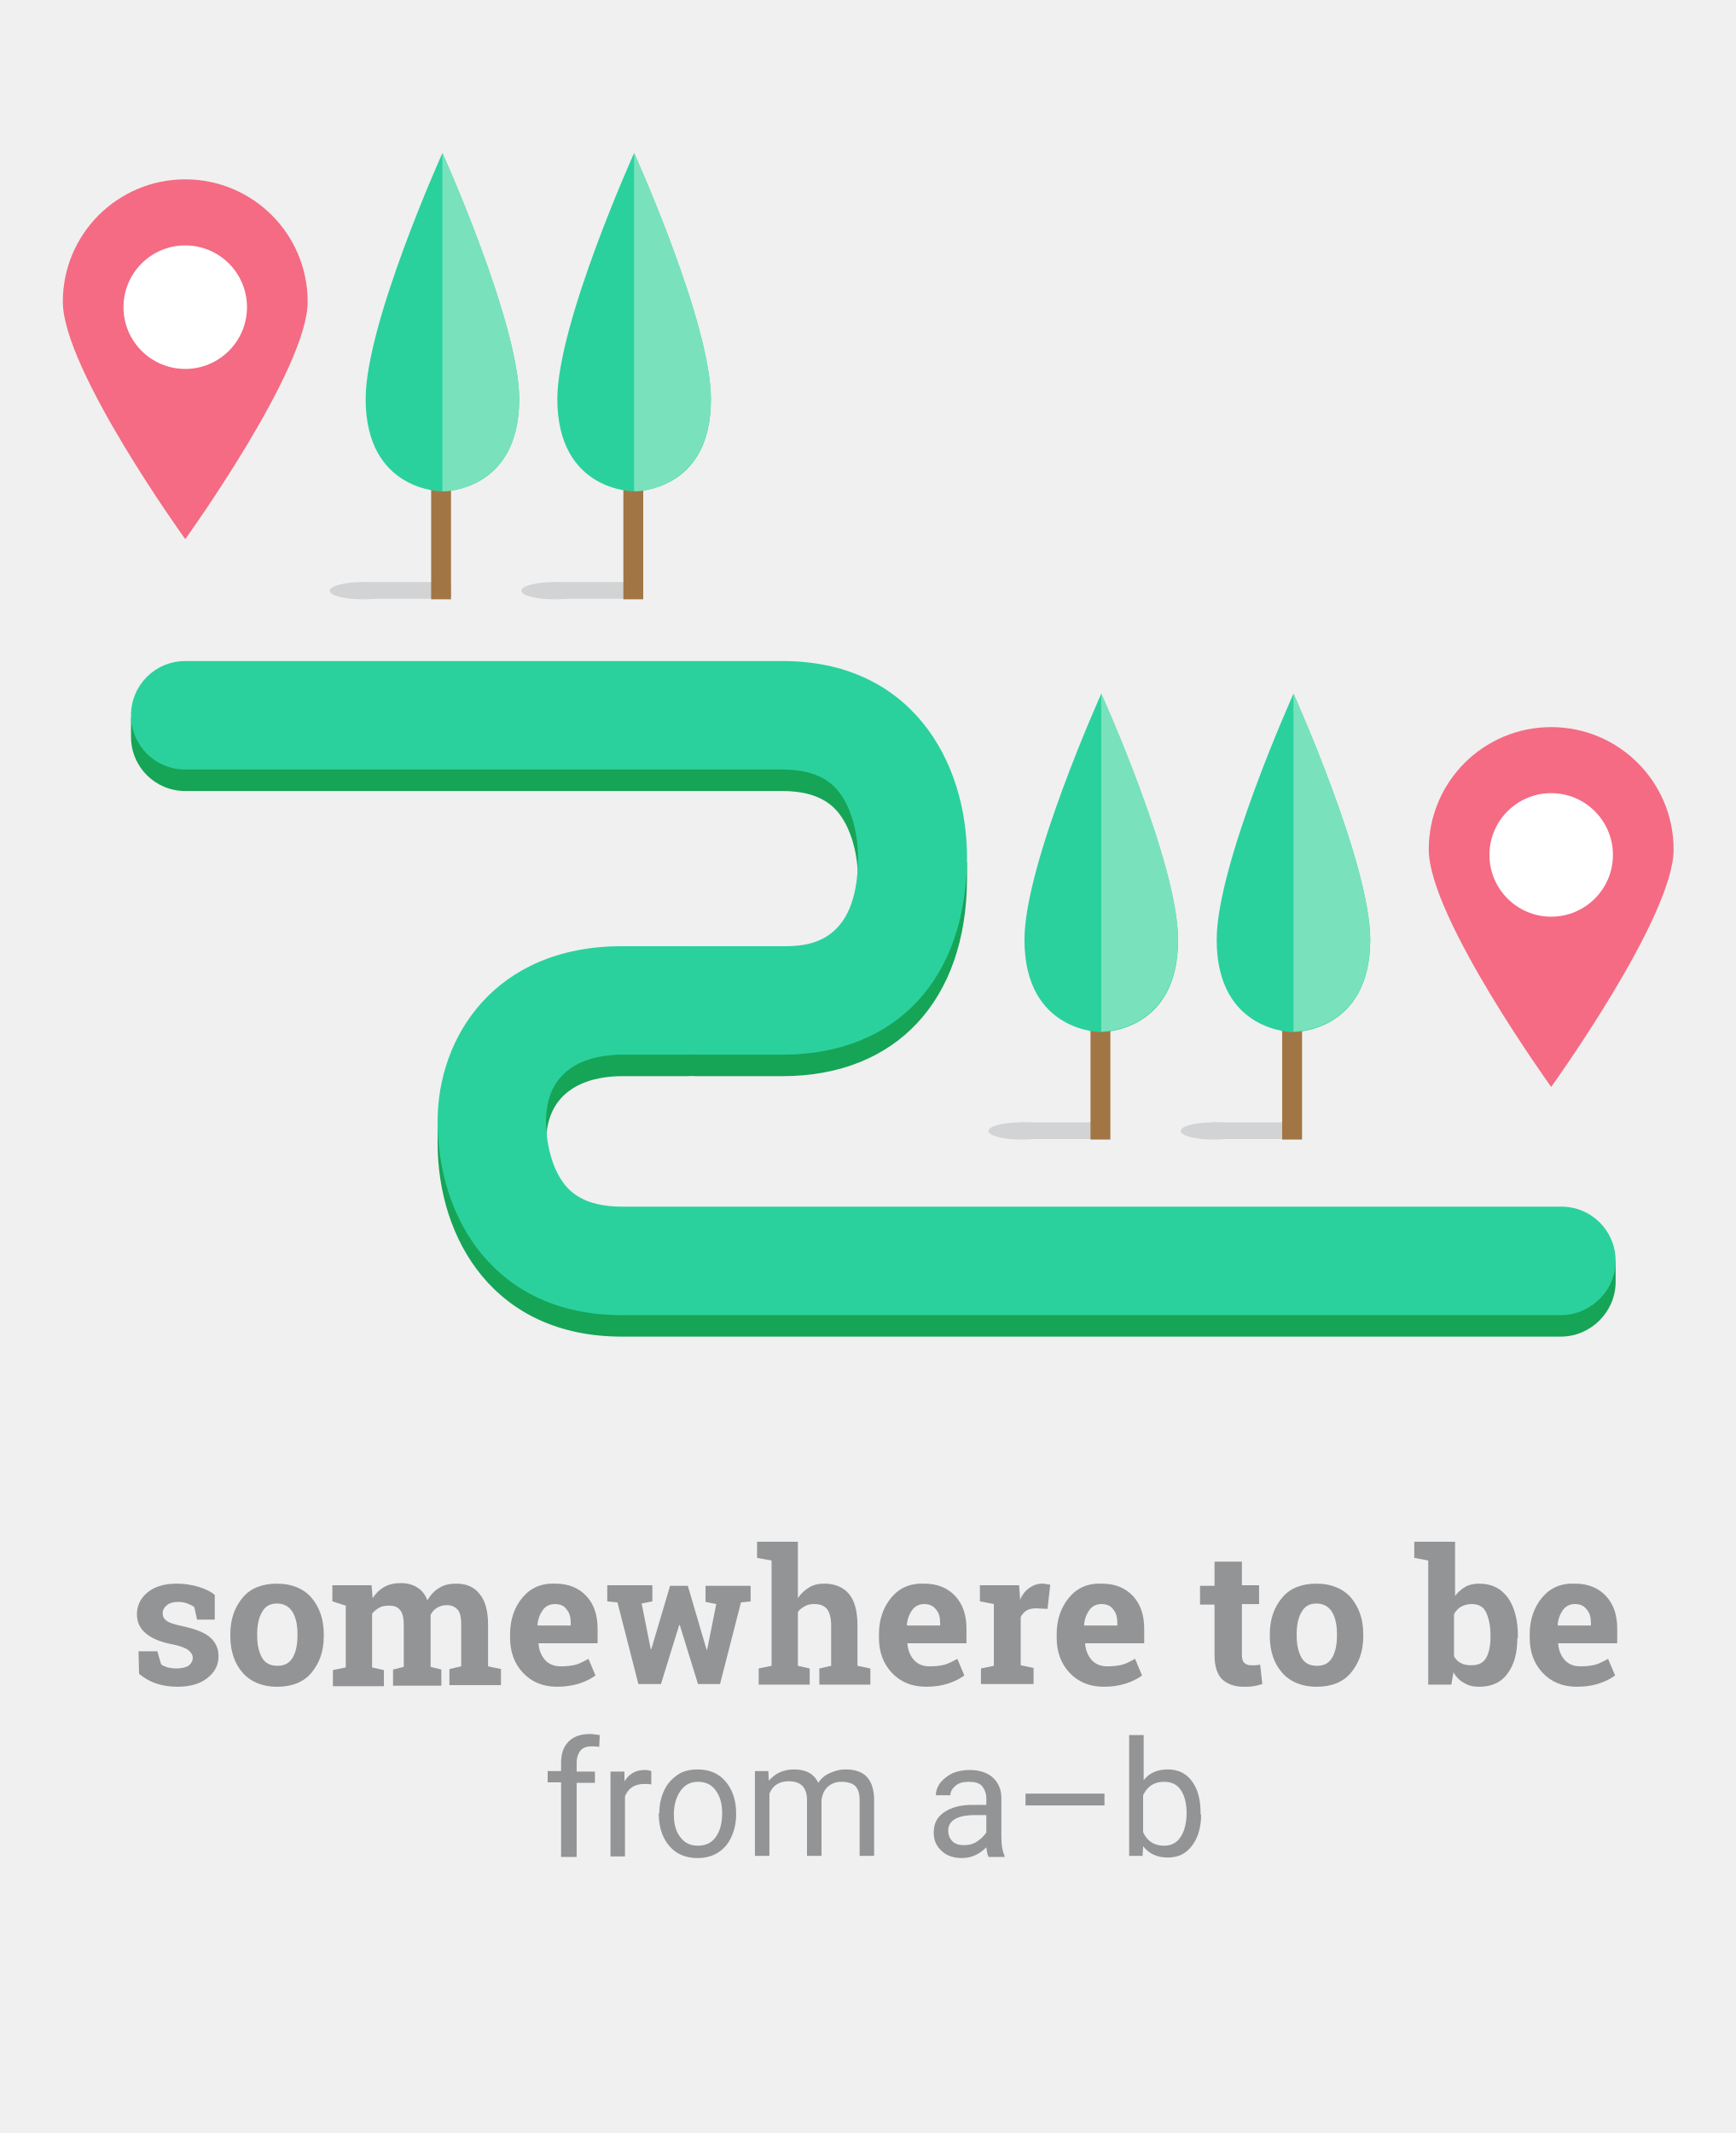
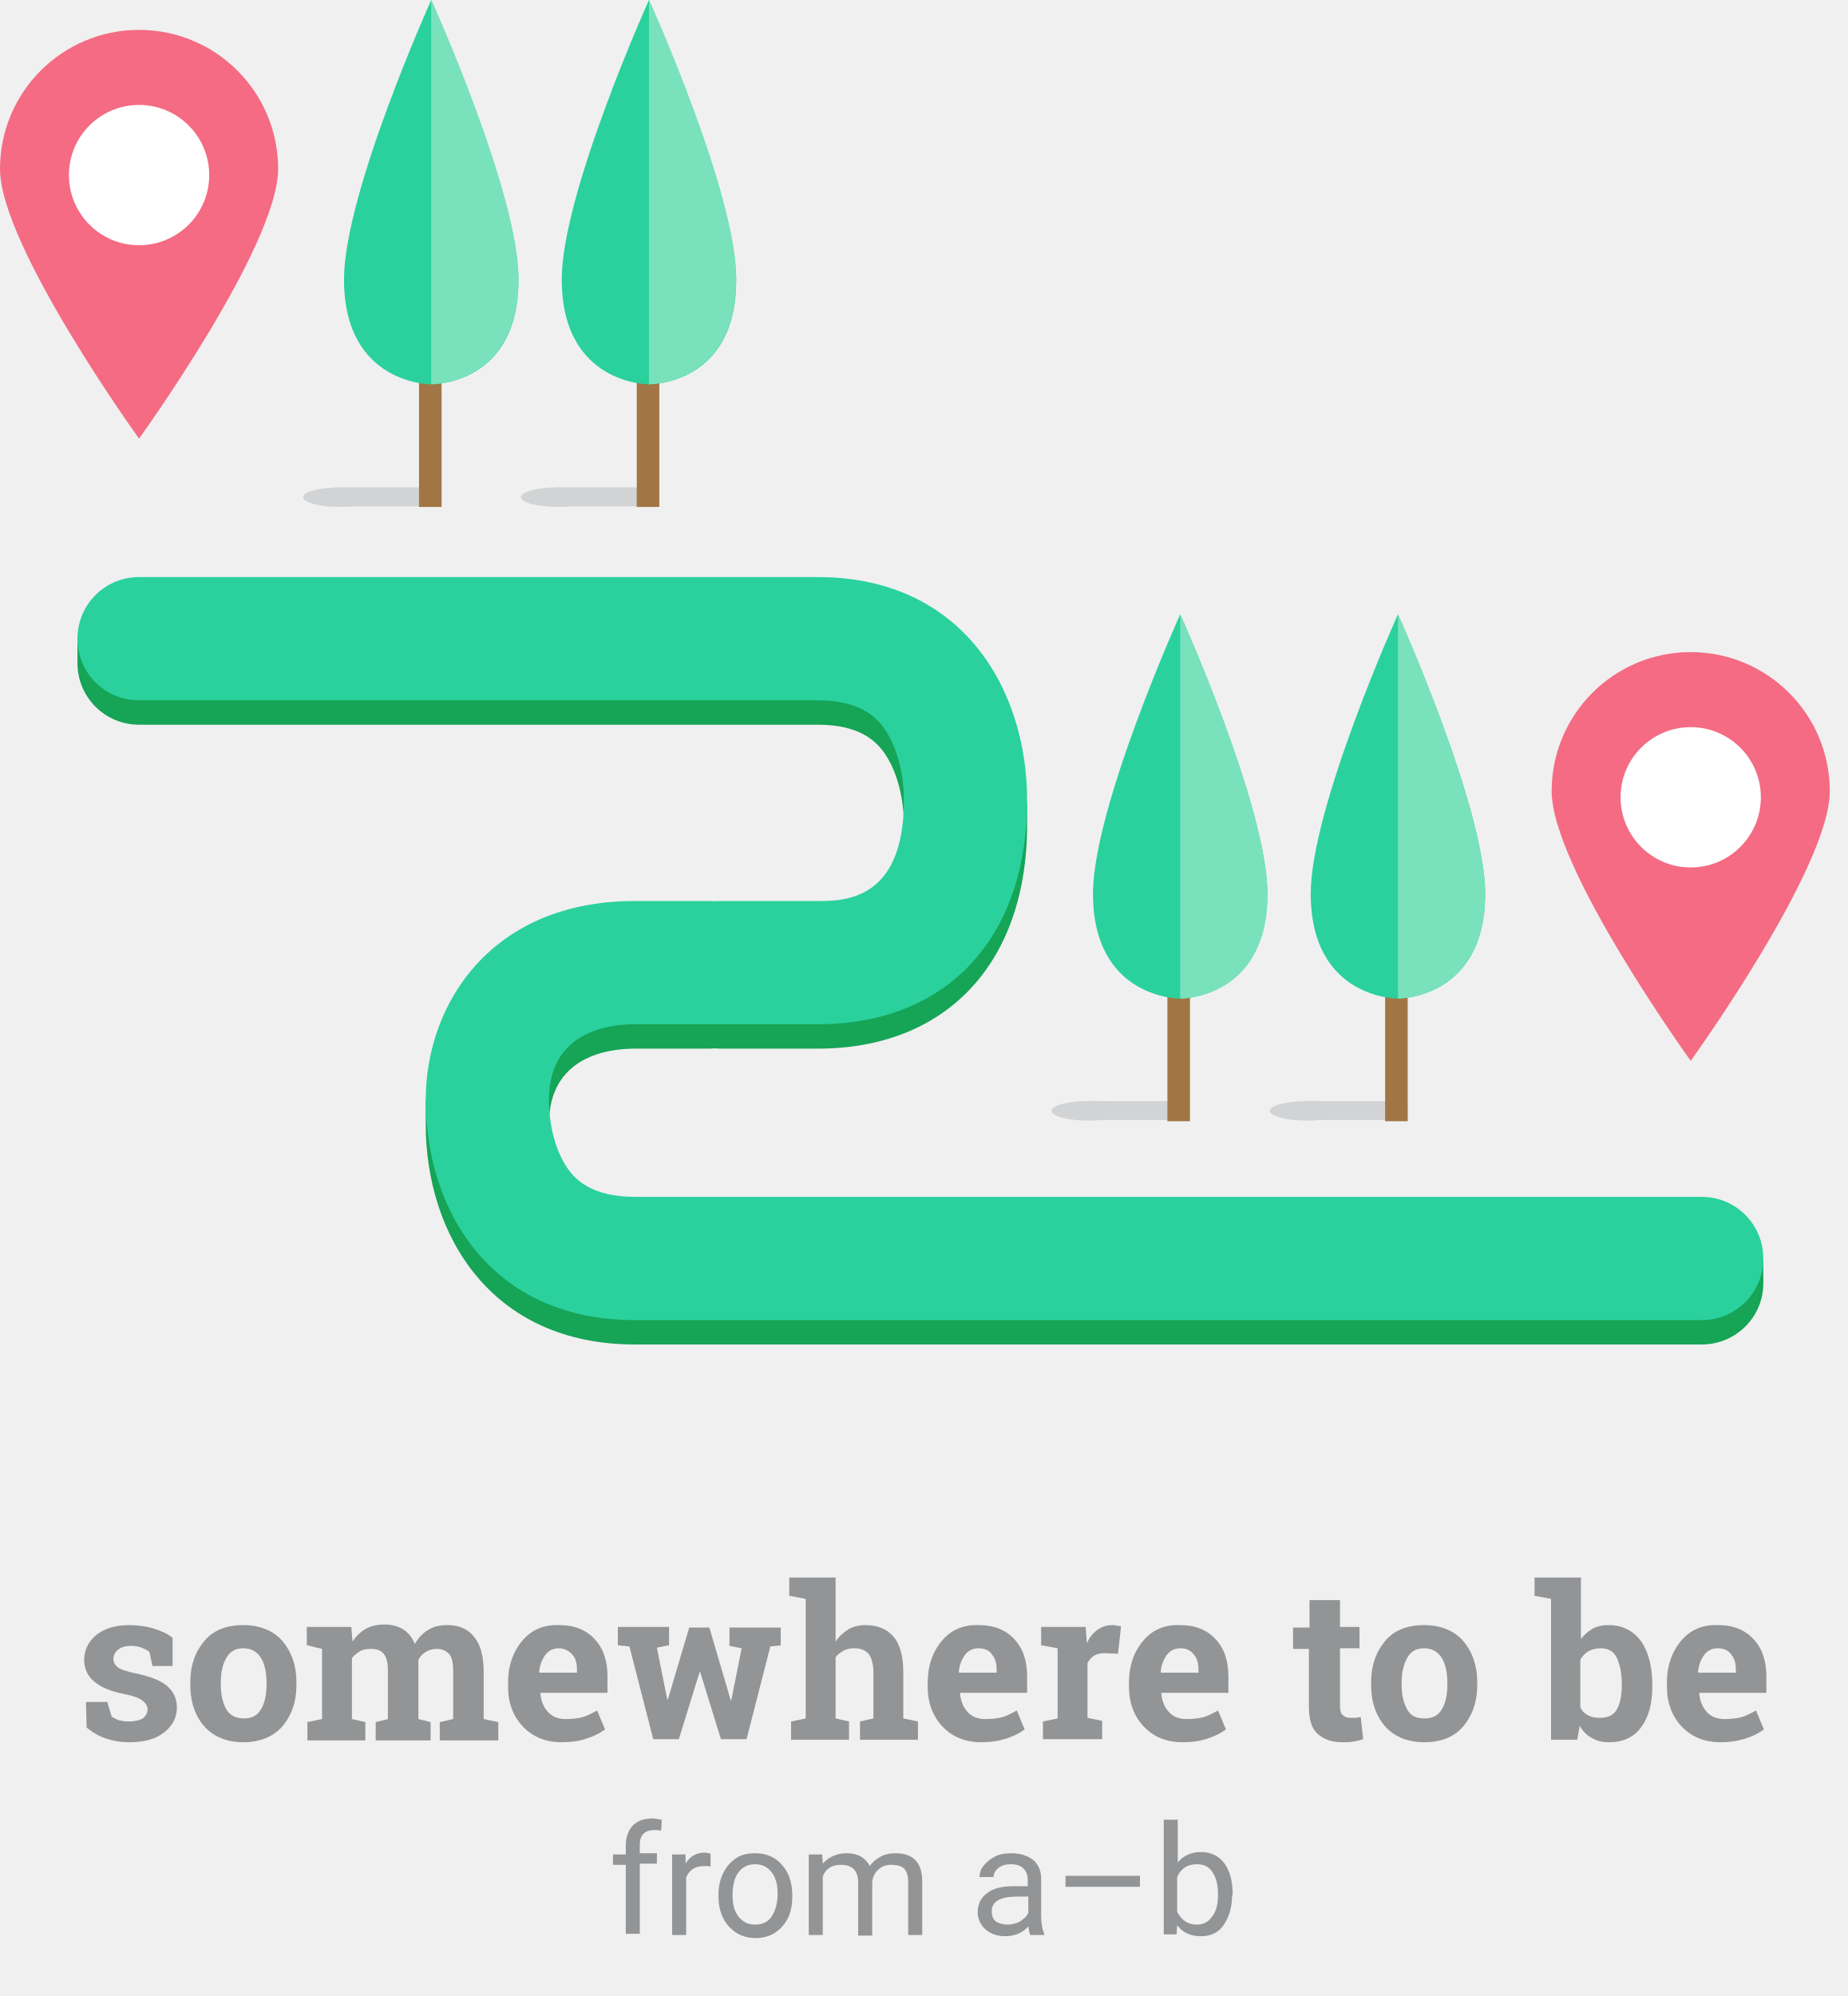
- <svg xmlns="http://www.w3.org/2000/svg" version="1.1" id="Layer_1" x="0px" y="0px" viewBox="0 0 323.3 397.2" style="enable-background:new 0 0 323.3 397.2;" xml:space="preserve">
+ <svg xmlns="http://www.w3.org/2000/svg" version="1.1" id="Layer_1" x="0px" y="0px" viewBox="0 0 302.9 327.2" style="enable-background:new 0 0 302.9 327.2;" xml:space="preserve">
  <style type="text/css">
- 	.st0{fill:#C6AF75;}
- 	.st1{fill:#A17644;}
- 	.st2{fill:#2AD19D;}
- 	.st3{fill:#79E2BC;}
- 	.st4{fill:#34B188;}
- 	.st5{fill:#FCED5E;}
- 	.st6{fill:#FDE49C;}
- 	.st7{fill:#E2CC8A;}
- 	.st8{fill:#D9C081;}
- 	.st9{fill:#626366;}
- 	.st10{fill:#F46B83;}
- 	.st11{fill:#CC486A;}
- 	.st12{fill:#CE5B79;}
- 	.st13{fill:#FFFFFF;}
- 	.st14{fill:#929496;}
- 	.st15{fill:#626467;}
- 	.st16{fill:#E6D0B8;}
- 	.st17{fill:#EE6D83;}
- 	.st18{fill:#5ABABA;}
- 	.st19{fill:#DEDEDE;}
- 	.st20{fill:#D1D3D4;}
- 	.st21{fill:#16A457;}
- 	.st22{fill:#58BD98;}
- 	.st23{fill:#F6899C;}
- 	.st24{fill:#1A9169;}
- 	.st25{fill:#AA4660;}
- 	.st26{fill-rule:evenodd;clip-rule:evenodd;fill:#F46B83;}
- 	.st27{fill:#EF6B83;}
+ 	.st0{fill:#58BD98;}
+ 	.st1{fill:#FFFFFF;}
+ 	.st2{fill:#F6899C;}
+ 	.st3{fill:#1A9169;}
+ 	.st4{fill:#2AD19D;}
+ 	.st5{fill:#F46B83;}
+ 	.st6{fill:#17916A;}
+ 	.st7{fill:#AA4660;}
+ 	.st8{fill:#3A5D87;}
+ 	.st9{fill:#527EBB;}
+ 	.st10{fill:#D82908;}
+ 	.st11{fill:#E85749;}
+ 	.st12{fill:#C6AF75;}
+ 	.st13{fill:#A17644;}
+ 	.st14{fill:#79E2BC;}
+ 	.st15{fill:#34B188;}
+ 	.st16{fill:#FCED5E;}
+ 	.st17{fill:#FDE49C;}
+ 	.st18{fill:#E2CC8A;}
+ 	.st19{fill:#D9C081;}
+ 	.st20{fill:#626366;}
+ 	.st21{fill:#CC486A;}
+ 	.st22{fill:#CE5B79;}
+ 	.st23{fill:#939598;}
+ 	.st24{fill:#626467;}
+ 	.st25{fill:#E6D0B8;}
+ 	.st26{fill:#EE6D83;}
+ 	.st27{fill:#5ABABA;}
+ 	.st28{fill:#DEDEDE;}
+ 	.st29{fill:#D1D3D4;}
+ 	.st30{fill:#16A457;}
+ 	.st31{fill:#929496;}
+ 	.st32{fill:#EE6B82;}
+ 	.st33{fill:#F66981;}
+ 	.st34{fill:#16D19B;}
+ 	.st35{fill:#24A45A;}
+ 	.st36{opacity:0.21;}
+ 	.st37{fill:#231F20;}
+ 	.st38{fill-rule:evenodd;clip-rule:evenodd;fill:#FFFFFF;}
+ 	.st39{fill:#F16D83;}
+ 	.st40{fill-rule:evenodd;clip-rule:evenodd;fill:#F56980;}
+ 	.st41{fill:#CCCCCC;}
+ 	.st42{fill:#F36D85;}
+ 	.st43{fill:#F4A6B7;}
+ 	.st44{fill:#CBCBCB;}
+ 	.st45{fill:#F06E85;}
+ 	.st46{fill:#909294;}
+ 	.st47{fill:#F56980;}
+ 	.st48{opacity:0.3;}
+ 	.st49{fill:#E2F2EB;}
</style>
  <g>
    <g>
-       <g>
-         <path class="st20" d="M103.3,108.4h15.6c0.5,0,0.8,0.4,0.8,0.8v1.5c0,0.5-0.4,0.8-0.8,0.8h-15.6c-0.5,0-0.8-0.4-0.8-0.8v-1.5     C102.4,108.8,102.8,108.4,103.3,108.4z" />
-       </g>
-     </g>
-     <g>
-       <g>
-         <ellipse class="st20" cx="103.2" cy="110" rx="6.1" ry="1.6" />
-       </g>
-     </g>
-     <g>
-       <g>
-         <g>
-           <path class="st20" d="M190.3,209h15.6c0.5,0,0.8,0.4,0.8,0.8v1.5c0,0.5-0.4,0.8-0.8,0.8h-15.6c-0.5,0-0.8-0.4-0.8-0.8v-1.5      C189.4,209.4,189.8,209,190.3,209z" />
-         </g>
-       </g>
-       <g>
-         <g>
-           <ellipse class="st20" cx="190.2" cy="210.6" rx="6.1" ry="1.6" />
-         </g>
-       </g>
-     </g>
-     <g>
-       <g>
-         <g>
-           <path class="st20" d="M226,209h15.6c0.5,0,0.8,0.4,0.8,0.8v1.5c0,0.5-0.4,0.8-0.8,0.8H226c-0.5,0-0.8-0.4-0.8-0.8v-1.5      C225.2,209.4,225.6,209,226,209z" />
-         </g>
-       </g>
-       <g>
-         <g>
-           <ellipse class="st20" cx="226" cy="210.6" rx="6.1" ry="1.6" />
-         </g>
-       </g>
-     </g>
-     <g>
-       <g>
-         <path class="st20" d="M67.6,108.4h15.6c0.5,0,0.8,0.4,0.8,0.8v1.5c0,0.5-0.4,0.8-0.8,0.8H67.6c-0.5,0-0.8-0.4-0.8-0.8v-1.5     C66.7,108.8,67.1,108.4,67.6,108.4z" />
-       </g>
-     </g>
-     <g>
-       <g>
-         <rect x="203.1" y="158.5" class="st1" width="3.7" height="53.7" />
-       </g>
-     </g>
-     <g>
-       <g>
-         <path class="st2" d="M205.1,192.2c0,0-14.3,0.1-14.3-17.2c0-14.1,14.3-45.8,14.3-45.8s14.3,31.7,14.3,45.8     C219.5,192.3,205.1,192.2,205.1,192.2z" />
-       </g>
-     </g>
-     <g>
-       <g>
-         <path class="st3" d="M205.1,129.1v63c0,0,14.3,0.1,14.3-17.2C219.5,160.9,205.1,129.1,205.1,129.1z" />
-       </g>
-     </g>
-     <g>
-       <g>
-         <rect x="238.8" y="158.5" class="st1" width="3.7" height="53.7" />
-       </g>
-     </g>
-     <g>
-       <g>
-         <path class="st2" d="M240.9,192.2c0,0-14.3,0.1-14.3-17.2c0-14.1,14.3-45.8,14.3-45.8s14.3,31.7,14.3,45.8     C255.2,192.3,240.9,192.2,240.9,192.2z" />
-       </g>
-     </g>
-     <g>
-       <g>
-         <path class="st3" d="M240.9,129.1v63c0,0,14.3,0.1,14.3-17.2C255.2,160.9,240.9,129.1,240.9,129.1z" />
-       </g>
-     </g>
-     <g>
-       <g>
-         <rect x="80.3" y="57.9" class="st1" width="3.7" height="53.7" />
-       </g>
-     </g>
-     <g>
-       <g>
-         <path class="st2" d="M82.4,91.5c0,0-14.3,0.1-14.3-17.2c0-14.1,14.3-45.8,14.3-45.8s14.3,31.7,14.3,45.8     C96.7,91.7,82.4,91.5,82.4,91.5z" />
-       </g>
-     </g>
-     <g>
-       <g>
-         <path class="st3" d="M82.4,28.5v63c0,0,14.3,0.1,14.3-17.2C96.7,60.2,82.4,28.5,82.4,28.5z" />
-       </g>
-     </g>
-     <g>
-       <g>
-         <rect x="116.1" y="57.9" class="st1" width="3.7" height="53.7" />
-       </g>
-     </g>
-     <g>
-       <g>
-         <path class="st2" d="M118.1,91.5c0,0-14.3,0.1-14.3-17.2c0-14.1,14.3-45.8,14.3-45.8s14.3,31.7,14.3,45.8     C132.5,91.7,118.1,91.5,118.1,91.5z" />
-       </g>
-     </g>
-     <g>
-       <g>
-         <path class="st3" d="M118.1,28.5v63c0,0,14.3,0.1,14.3-17.2C132.5,60.2,118.1,28.5,118.1,28.5z" />
-       </g>
-     </g>
-     <g>
-       <g>
-         <path class="st10" d="M311.7,158.2c0,12.6-22.8,44.2-22.8,44.2s-22.8-31.6-22.8-44.2s10.2-22.8,22.8-22.8     C301.5,135.4,311.7,145.6,311.7,158.2z" />
-       </g>
-     </g>
-     <g>
-       <g>
-         <circle class="st13" cx="288.9" cy="159.2" r="11.5" />
-       </g>
-     </g>
-     <g>
-       <g>
-         <path class="st10" d="M57.3,56.2c0,12.6-22.8,44.2-22.8,44.2S11.7,68.8,11.7,56.2s10.2-22.8,22.8-22.8S57.3,43.6,57.3,56.2z" />
-       </g>
-     </g>
-     <g>
-       <g>
-         <circle class="st13" cx="34.5" cy="57.2" r="11.5" />
-       </g>
+       <path class="st29" d="M91.6,79.9h15.6c0.5,0,0.8,0.4,0.8,0.8v1.5c0,0.5-0.4,0.8-0.8,0.8H91.6c-0.5,0-0.8-0.4-0.8-0.8v-1.5    C90.8,80.3,91.2,79.9,91.6,79.9z" />
+     </g>
+     <g>
+       <ellipse class="st29" cx="91.5" cy="81.5" rx="6.1" ry="1.6" />
+     </g>
+     <g>
+       <g>
+         <path class="st29" d="M178.6,180.5h15.6c0.5,0,0.8,0.4,0.8,0.8v1.5c0,0.5-0.4,0.8-0.8,0.8h-15.6c-0.5,0-0.8-0.4-0.8-0.8v-1.5     C177.8,180.9,178.1,180.5,178.6,180.5z" />
+       </g>
+       <g>
+         <ellipse class="st29" cx="178.5" cy="182.1" rx="6.1" ry="1.6" />
+       </g>
+     </g>
+     <g>
+       <g>
+         <path class="st29" d="M214.4,180.5H230c0.5,0,0.8,0.4,0.8,0.8v1.5c0,0.5-0.4,0.8-0.8,0.8h-15.6c-0.5,0-0.8-0.4-0.8-0.8v-1.5     C213.5,180.9,213.9,180.5,214.4,180.5z" />
+       </g>
+       <g>
+         <ellipse class="st29" cx="214.3" cy="182.1" rx="6.1" ry="1.6" />
+       </g>
+     </g>
+     <g>
+       <path class="st29" d="M55.9,79.9h15.6c0.5,0,0.8,0.4,0.8,0.8v1.5c0,0.5-0.4,0.8-0.8,0.8H55.9c-0.5,0-0.8-0.4-0.8-0.8v-1.5    C55.1,80.3,55.4,79.9,55.9,79.9z" />
+     </g>
+     <g>
+       <rect x="191.4" y="130.1" class="st13" width="3.7" height="53.7" />
+     </g>
+     <g>
+       <path class="st4" d="M193.5,163.7c0,0-14.3,0.1-14.3-17.2c0-14.1,14.3-45.8,14.3-45.8s14.3,31.7,14.3,45.8    C207.8,163.8,193.5,163.7,193.5,163.7z" />
+     </g>
+     <g>
+       <path class="st14" d="M193.5,100.7v63c0,0,14.3,0.1,14.3-17.2C207.8,132.4,193.5,100.7,193.5,100.7z" />
+     </g>
+     <g>
+       <rect x="227.1" y="130.1" class="st13" width="3.7" height="53.7" />
+     </g>
+     <g>
+       <path class="st4" d="M229.2,163.7c0,0-14.3,0.1-14.3-17.2c0-14.1,14.3-45.8,14.3-45.8s14.3,31.7,14.3,45.8    C243.5,163.8,229.2,163.7,229.2,163.7z" />
+     </g>
+     <g>
+       <path class="st14" d="M229.2,100.7v63c0,0,14.3,0.1,14.3-17.2C243.5,132.4,229.2,100.7,229.2,100.7z" />
+     </g>
+     <g>
+       <rect x="68.7" y="29.4" class="st13" width="3.7" height="53.7" />
+     </g>
+     <g>
+       <path class="st4" d="M70.7,63c0,0-14.3,0.1-14.3-17.2C56.4,31.7,70.7,0,70.7,0s14.3,31.7,14.3,45.8C85.1,63.2,70.7,63,70.7,63z" />
+     </g>
+     <g>
+       <path class="st14" d="M70.7,0v63c0,0,14.3,0.1,14.3-17.2C85.1,31.7,70.7,0,70.7,0z" />
+     </g>
+     <g>
+       <rect x="104.4" y="29.4" class="st13" width="3.7" height="53.7" />
+     </g>
+     <g>
+       <path class="st4" d="M106.4,63c0,0-14.3,0.1-14.3-17.2C92.1,31.7,106.4,0,106.4,0s14.3,31.7,14.3,45.8    C120.8,63.2,106.4,63,106.4,63z" />
+     </g>
+     <g>
+       <path class="st14" d="M106.4,0v63c0,0,14.3,0.1,14.3-17.2C120.8,31.7,106.4,0,106.4,0z" />
+     </g>
+     <g>
+       <path class="st5" d="M300,129.7c0,12.6-22.8,44.2-22.8,44.2s-22.8-31.6-22.8-44.2s10.2-22.8,22.8-22.8    C289.8,106.9,300,117.1,300,129.7z" />
+     </g>
+     <g>
+       <circle class="st1" cx="277.2" cy="130.7" r="11.5" />
+     </g>
+     <g>
+       <path class="st5" d="M45.6,27.7c0,12.6-22.8,44.2-22.8,44.2S0,40.3,0,27.7S10.2,4.9,22.8,4.9S45.6,15.1,45.6,27.7z" />
+     </g>
+     <g>
+       <circle class="st1" cx="22.8" cy="28.7" r="11.5" />
    </g>
    <g>
      <g>
        <g>
          <g>
-             <g>
-               <path class="st21" d="M145.7,200.4h-16c-5.6,0-10.1-4.5-10.1-10.1s4.5-10.1,10.1-10.1h16c4.2,0,14.1,0,14.1-16.5        c0-4.3-1.1-8.5-2.9-11.3c-1.4-2.2-4.1-5.1-11.2-5.1H34.5c-5.6,0-10.1-4.5-10.1-10.1c0-0.7,0-3.5,0-3.5s4.6-6.6,10.1-6.6h111.3        c23.6,0,34.3,33.5,34.3,33.5s0,3,0,3.1C180,186.3,166.9,200.4,145.7,200.4z" />
-             </g>
+             <path class="st30" d="M134.1,171.9h-16c-5.6,0-10.1-4.5-10.1-10.1s4.5-10.1,10.1-10.1h16c4.2,0,14.1,0,14.1-16.5       c0-4.3-1.1-8.5-2.9-11.3c-1.4-2.2-4.1-5.1-11.2-5.1H22.8c-5.6,0-10.1-4.5-10.1-10.1c0-0.7,0-3.5,0-3.5s4.6-6.6,10.1-6.6h111.3       c23.6,0,34.3,33.5,34.3,33.5s0,3,0,3.1C168.4,157.8,155.2,171.9,134.1,171.9z" />
          </g>
        </g>
        <g>
          <g>
-             <g>
-               <path class="st21" d="M290.7,248.9H115.8c-23.7,0-34.3-18.1-34.3-36.1c0-0.5,0-3.9,0-3.9s10.9-28.7,34.3-28.7h12.1        c5.6,0,10.1,4.5,10.1,10.1s-4.5,10.1-10.1,10.1h-12.1c-4.3,0-14.1,1.2-14.1,12.4c0,4.2,1.1,8.3,2.9,11c1.4,2.1,4.1,5,11.3,5        h174.9c5.5,0,10.1,6.3,10.1,6.3s0,3.4,0,3.8C300.8,244.4,296.2,248.9,290.7,248.9z" />
-             </g>
+             <path class="st30" d="M279,220.4H104.1c-23.7,0-34.3-18.1-34.3-36.1c0-0.5,0-3.9,0-3.9s10.9-28.7,34.3-28.7h12.1       c5.6,0,10.1,4.5,10.1,10.1s-4.5,10.1-10.1,10.1h-12.1c-4.3,0-14.1,1.2-14.1,12.4c0,4.2,1.1,8.3,2.9,11c1.4,2.1,4.1,5,11.3,5       H279c5.5,0,10.1,6.3,10.1,6.3s0,3.4,0,3.8C289.1,215.9,284.6,220.4,279,220.4z" />
          </g>
        </g>
      </g>
      <g>
        <g>
-           <g>
-             <path class="st2" d="M145.7,196.4h-16c-5.6,0-10.1-4.5-10.1-10.1s4.5-10.1,10.1-10.1h16c4.2,0,14.1,0,14.1-16.5       c0-4.3-1.1-8.5-2.9-11.3c-1.4-2.2-4.1-5.1-11.2-5.1H34.5c-5.6,0-10.1-4.5-10.1-10.1c0-5.6,4.5-10.1,10.1-10.1h111.3       c23.7,0,34.3,18.4,34.3,36.6C180,182.3,166.9,196.4,145.7,196.4z" />
-           </g>
-         </g>
-         <g>
-           <g>
-             <path class="st2" d="M290.7,244.9H115.8c-23.7,0-34.3-18.1-34.3-36.1c0-15.7,10.7-32.6,34.3-32.6h12.1       c5.6,0,10.1,4.5,10.1,10.1s-4.5,10.1-10.1,10.1h-12.1c-4.3,0-14.1,1.2-14.1,12.4c0,4.2,1.1,8.3,2.9,11       c1.4,2.1,4.1,4.9,11.3,4.9h174.9c5.6,0,10.1,4.5,10.1,10.1S296.2,244.9,290.7,244.9z" />
-           </g>
-         </g>
-       </g>
-     </g>
-     <g>
-       <g>
-         <g>
-           <path class="st14" d="M40,301.6h-3.3l-0.5-2.3c-0.3-0.3-0.8-0.5-1.3-0.7s-1.1-0.3-1.7-0.3c-0.9,0-1.6,0.2-2.1,0.6      c-0.5,0.4-0.8,0.9-0.8,1.5c0,0.6,0.2,1,0.7,1.4c0.5,0.4,1.5,0.7,2.9,1c2.3,0.5,4,1.1,5.1,2c1.1,0.9,1.7,2.1,1.7,3.6      c0,1.7-0.7,3-2.1,4.1c-1.4,1.1-3.3,1.6-5.6,1.6c-1.4,0-2.7-0.2-3.9-0.6c-1.2-0.4-2.2-1-3.2-1.8l-0.1-4.2h3.5l0.7,2.4      c0.3,0.3,0.7,0.4,1.2,0.6c0.5,0.1,1,0.2,1.6,0.2c1,0,1.8-0.2,2.3-0.5c0.5-0.4,0.8-0.9,0.8-1.5c0-0.5-0.3-1-0.8-1.4      c-0.5-0.4-1.5-0.8-3-1.1c-2.2-0.4-3.8-1.1-4.9-2c-1.1-0.9-1.7-2.1-1.7-3.6c0-1.5,0.6-2.9,1.9-4c1.3-1.1,3.1-1.7,5.5-1.7      c1.4,0,2.8,0.2,4.1,0.6c1.3,0.4,2.3,0.9,3,1.5L40,301.6z" />
-         </g>
-       </g>
-       <g>
-         <g>
-           <path class="st14" d="M42.9,304.3c0-2.8,0.8-5,2.3-6.8c1.5-1.8,3.7-2.6,6.4-2.6c2.7,0,4.9,0.9,6.4,2.6c1.5,1.8,2.3,4,2.3,6.8      v0.4c0,2.8-0.8,5-2.3,6.8c-1.5,1.8-3.7,2.6-6.4,2.6c-2.7,0-4.9-0.9-6.4-2.6c-1.5-1.7-2.3-4-2.3-6.8V304.3z M47.9,304.6      c0,1.7,0.3,3,0.9,4.1c0.6,1,1.5,1.5,2.9,1.5c1.3,0,2.2-0.5,2.8-1.5c0.6-1,0.9-2.4,0.9-4.1v-0.4c0-1.6-0.3-3-0.9-4      c-0.6-1-1.6-1.6-2.9-1.6s-2.2,0.5-2.8,1.6c-0.6,1-0.9,2.4-0.9,4V304.6z" />
-         </g>
-       </g>
-       <g>
-         <g>
-           <path class="st14" d="M61.9,298.2v-3h7.3l0.2,2.4c0.6-0.9,1.3-1.6,2.2-2.1c0.9-0.5,1.9-0.7,3.1-0.7c1.2,0,2.2,0.3,3,0.8      c0.8,0.5,1.5,1.3,1.9,2.4c0.6-1,1.3-1.8,2.2-2.3c0.9-0.6,2-0.8,3.2-0.8c1.8,0,3.3,0.6,4.3,1.9c1.1,1.3,1.6,3.2,1.6,5.8v7.7      l2.4,0.5v3h-9.6v-3l2.2-0.5v-7.7c0-1.4-0.2-2.4-0.7-2.9c-0.5-0.5-1.1-0.8-2-0.8c-0.7,0-1.3,0.2-1.8,0.5      c-0.5,0.3-0.9,0.7-1.2,1.3c0,0.2,0,0.4,0,0.6c0,0.2,0,0.3,0,0.5v8.6l2,0.5v3h-9v-3l2-0.5v-7.7c0-1.4-0.2-2.3-0.7-2.9      c-0.5-0.6-1.1-0.8-2.1-0.8c-0.7,0-1.3,0.1-1.8,0.4c-0.5,0.3-0.9,0.6-1.3,1.1v10l2.2,0.5v3h-9.5v-3l2.4-0.5v-11.5L61.9,298.2z" />
-         </g>
-       </g>
-       <g>
-         <g>
-           <path class="st14" d="M103.8,314.1c-2.7,0-4.8-0.9-6.4-2.6c-1.6-1.7-2.4-3.9-2.4-6.5v-0.7c0-2.7,0.8-5,2.3-6.8s3.5-2.7,6.1-2.6      c2.5,0,4.4,0.8,5.8,2.3c1.4,1.5,2.1,3.5,2.1,6.1v2.7h-11l0,0.1c0.1,1.2,0.5,2.2,1.2,3s1.7,1.2,2.9,1.2c1.1,0,2-0.1,2.8-0.3      c0.7-0.2,1.5-0.6,2.4-1.1l1.3,3.1c-0.8,0.6-1.8,1.1-3,1.5C106.6,313.9,105.2,314.1,103.8,314.1z M103.3,298.7      c-0.9,0-1.7,0.4-2.2,1.1c-0.5,0.7-0.9,1.6-1,2.8l0.1,0.1h6.1v-0.4c0-1.1-0.2-1.9-0.7-2.5C105.1,299,104.3,298.7,103.3,298.7z" />
-         </g>
-       </g>
-       <g>
-         <g>
-           <path class="st14" d="M139.9,298.2l-1.9,0.2l-3.9,15.2H130l-3.4-11h-0.1l-3.4,11h-4.2l-3.9-15.2l-1.9-0.2v-3h8.4v3l-2,0.4      l1.7,8.5h0.1l3.5-11.8h3.3l3.5,11.9h0.1l1.7-8.5l-2-0.4v-3h8.4V298.2z" />
-         </g>
-       </g>
-       <g>
-         <g>
-           <path class="st14" d="M141.3,310.7l2.4-0.5v-19.6l-2.7-0.5v-3h7.6v10.5c0.6-0.9,1.3-1.5,2.1-2c0.8-0.5,1.8-0.7,2.8-0.7      c1.9,0,3.5,0.6,4.6,1.9c1.1,1.3,1.6,3.3,1.6,5.9v7.5l2.4,0.5v3h-9.5v-3l2.2-0.5v-7.5c0-1.4-0.3-2.5-0.8-3.1      c-0.5-0.6-1.3-0.9-2.3-0.9c-0.7,0-1.3,0.1-1.8,0.4s-1,0.6-1.3,1.1v10l2.2,0.5v3h-9.5V310.7z" />
-         </g>
-       </g>
-       <g>
-         <g>
-           <path class="st14" d="M172.5,314.1c-2.7,0-4.8-0.9-6.4-2.6c-1.6-1.7-2.4-3.9-2.4-6.5v-0.7c0-2.7,0.8-5,2.3-6.8s3.5-2.7,6.1-2.6      c2.5,0,4.4,0.8,5.8,2.3c1.4,1.5,2.1,3.5,2.1,6.1v2.7h-11l0,0.1c0.1,1.2,0.5,2.2,1.2,3s1.7,1.2,2.9,1.2c1.1,0,2-0.1,2.8-0.3      c0.7-0.2,1.5-0.6,2.4-1.1l1.3,3.1c-0.8,0.6-1.8,1.1-3,1.5C175.4,313.9,174,314.1,172.5,314.1z M172.1,298.7      c-0.9,0-1.7,0.4-2.2,1.1c-0.5,0.7-0.9,1.6-1,2.8l0.1,0.1h6.1v-0.4c0-1.1-0.2-1.9-0.7-2.5C173.8,299,173.1,298.7,172.1,298.7z" />
-         </g>
-       </g>
-       <g>
-         <g>
-           <path class="st14" d="M182.7,310.7l2.4-0.5v-11.5l-2.6-0.5v-3h7.3l0.2,2.7c0.4-1,1-1.7,1.7-2.2s1.5-0.8,2.4-0.8      c0.3,0,0.5,0,0.8,0.1c0.3,0,0.5,0.1,0.7,0.1l-0.5,4.5l-2.1-0.1c-0.7,0-1.3,0.1-1.8,0.4c-0.5,0.3-0.8,0.7-1.1,1.2v9l2.4,0.5v3      h-9.8V310.7z" />
-         </g>
-       </g>
-       <g>
-         <g>
-           <path class="st14" d="M205.6,314.1c-2.7,0-4.8-0.9-6.4-2.6c-1.6-1.7-2.4-3.9-2.4-6.5v-0.7c0-2.7,0.8-5,2.3-6.8s3.5-2.7,6.1-2.6      c2.5,0,4.4,0.8,5.8,2.3c1.4,1.5,2.1,3.5,2.1,6.1v2.7h-11l0,0.1c0.1,1.2,0.5,2.2,1.2,3s1.7,1.2,2.9,1.2c1.1,0,2-0.1,2.8-0.3      c0.7-0.2,1.5-0.6,2.4-1.1l1.3,3.1c-0.8,0.6-1.8,1.1-3,1.5C208.4,313.9,207.1,314.1,205.6,314.1z M205.1,298.7      c-0.9,0-1.7,0.4-2.2,1.1c-0.5,0.7-0.9,1.6-1,2.8l0.1,0.1h6.1v-0.4c0-1.1-0.2-1.9-0.7-2.5C206.9,299,206.1,298.7,205.1,298.7z" />
-         </g>
-       </g>
-       <g>
-         <g>
-           <path class="st14" d="M231.3,290.7v4.5h3.2v3.5h-3.2v9.4c0,0.7,0.1,1.2,0.4,1.5c0.3,0.3,0.7,0.5,1.2,0.5c0.3,0,0.6,0,0.9,0      c0.3,0,0.5-0.1,0.9-0.1l0.4,3.6c-0.6,0.2-1.1,0.3-1.7,0.4c-0.5,0.1-1.1,0.1-1.8,0.1c-1.7,0-3-0.5-4-1.4      c-0.9-0.9-1.4-2.4-1.4-4.5v-9.4h-2.7v-3.5h2.7v-4.5H231.3z" />
-         </g>
-       </g>
-       <g>
-         <g>
-           <path class="st14" d="M236.5,304.3c0-2.8,0.8-5,2.3-6.8c1.5-1.8,3.7-2.6,6.4-2.6c2.7,0,4.9,0.9,6.4,2.6c1.5,1.8,2.3,4,2.3,6.8      v0.4c0,2.8-0.8,5-2.3,6.8c-1.5,1.8-3.7,2.6-6.4,2.6c-2.7,0-4.9-0.9-6.4-2.6c-1.5-1.7-2.3-4-2.3-6.8V304.3z M241.5,304.6      c0,1.7,0.3,3,0.9,4.1c0.6,1,1.5,1.5,2.9,1.5c1.3,0,2.2-0.5,2.8-1.5c0.6-1,0.9-2.4,0.9-4.1v-0.4c0-1.6-0.3-3-0.9-4      c-0.6-1-1.6-1.6-2.9-1.6s-2.2,0.5-2.8,1.6c-0.6,1-0.9,2.4-0.9,4V304.6z" />
-         </g>
-       </g>
-       <g>
-         <g>
-           <path class="st14" d="M282.6,305c0,2.8-0.6,5-1.8,6.6c-1.2,1.7-3,2.5-5.3,2.5c-1.1,0-2-0.2-2.8-0.7c-0.8-0.4-1.5-1.1-2-2      l-0.4,2.3h-4.3v-23.1l-2.6-0.5v-3h7.6v10.1c0.5-0.7,1.2-1.3,1.9-1.7c0.7-0.4,1.6-0.6,2.6-0.6c2.3,0,4.1,0.9,5.4,2.7      c1.2,1.8,1.8,4.1,1.8,7.1V305z M277.6,304.6c0-1.8-0.3-3.2-0.8-4.3c-0.5-1.1-1.4-1.6-2.7-1.6c-0.8,0-1.4,0.2-2,0.5      c-0.5,0.3-1,0.8-1.3,1.4v7.8c0.3,0.6,0.7,1,1.3,1.3c0.5,0.3,1.2,0.4,2,0.4c1.3,0,2.2-0.5,2.7-1.4c0.5-0.9,0.8-2.2,0.8-3.9V304.6      z" />
-         </g>
-       </g>
-       <g>
-         <g>
-           <path class="st14" d="M293.7,314.1c-2.7,0-4.8-0.9-6.4-2.6c-1.6-1.7-2.4-3.9-2.4-6.5v-0.7c0-2.7,0.8-5,2.3-6.8s3.5-2.7,6.1-2.6      c2.5,0,4.4,0.8,5.8,2.3c1.4,1.5,2.1,3.5,2.1,6.1v2.7h-11l0,0.1c0.1,1.2,0.5,2.2,1.2,3s1.7,1.2,2.9,1.2c1.1,0,2-0.1,2.8-0.3      c0.7-0.2,1.5-0.6,2.4-1.1l1.3,3.1c-0.8,0.6-1.8,1.1-3,1.5C296.6,313.9,295.2,314.1,293.7,314.1z M293.3,298.7      c-0.9,0-1.7,0.4-2.2,1.1c-0.5,0.7-0.9,1.6-1,2.8l0.1,0.1h6.1v-0.4c0-1.1-0.2-1.9-0.7-2.5C295,299,294.3,298.7,293.3,298.7z" />
-         </g>
-       </g>
-       <g>
-         <g>
-           <path class="st14" d="M104.5,345.7v-13.8H102v-2.1h2.5v-1.6c0-1.7,0.5-3,1.4-3.9s2.2-1.4,3.9-1.4c0.6,0,1.2,0.1,1.9,0.2      l-0.1,2.2c-0.5-0.1-0.9-0.1-1.5-0.1c-0.9,0-1.6,0.3-2,0.8s-0.7,1.3-0.7,2.2v1.7h3.4v2.1h-3.4v13.8H104.5z" />
-         </g>
-       </g>
-       <g>
-         <g>
-           <path class="st14" d="M121.3,332.3c-0.4-0.1-0.9-0.1-1.3-0.1c-1.8,0-3,0.8-3.6,2.3v11.2h-2.7v-15.8h2.6l0,1.8      c0.9-1.4,2.1-2.1,3.8-2.1c0.5,0,0.9,0.1,1.2,0.2V332.3z" />
-         </g>
-       </g>
-       <g>
-         <g>
-           <path class="st14" d="M122.8,337.6c0-1.6,0.3-2.9,0.9-4.2s1.5-2.2,2.5-2.9s2.3-1,3.7-1c2.2,0,3.9,0.7,5.2,2.2c1.3,1.5,2,3.5,2,6      v0.2c0,1.5-0.3,2.9-0.9,4.2s-1.4,2.2-2.5,2.9c-1.1,0.7-2.4,1-3.8,1c-2.1,0-3.9-0.7-5.2-2.2c-1.3-1.5-2-3.5-2-5.9V337.6z       M125.5,337.9c0,1.8,0.4,3.2,1.2,4.2c0.8,1.1,1.9,1.6,3.3,1.6c1.4,0,2.5-0.5,3.3-1.6s1.2-2.6,1.2-4.5c0-1.7-0.4-3.1-1.2-4.2      c-0.8-1.1-1.9-1.6-3.3-1.6c-1.3,0-2.4,0.5-3.2,1.6S125.5,336,125.5,337.9z" />
-         </g>
-       </g>
-       <g>
-         <g>
-           <path class="st14" d="M143.1,329.8l0.1,1.8c1.2-1.4,2.7-2.1,4.7-2.1c2.2,0,3.7,0.8,4.5,2.5c0.5-0.8,1.2-1.4,2.1-1.8      s1.8-0.7,3-0.7c3.5,0,5.2,1.8,5.3,5.5v10.6h-2.7v-10.5c0-1.1-0.3-2-0.8-2.5s-1.4-0.8-2.6-0.8c-1,0-1.8,0.3-2.5,0.9      c-0.7,0.6-1,1.4-1.2,2.4v10.5h-2.7v-10.4c0-2.3-1.1-3.5-3.4-3.5c-1.8,0-3,0.8-3.6,2.3v11.6h-2.7v-15.8H143.1z" />
-         </g>
-       </g>
-       <g>
-         <g>
-           <path class="st14" d="M184.1,345.7c-0.2-0.3-0.3-0.9-0.4-1.7c-1.3,1.3-2.8,2-4.5,2c-1.6,0-2.8-0.4-3.8-1.3c-1-0.9-1.5-2-1.5-3.4      c0-1.7,0.6-2.9,1.9-3.8c1.3-0.9,3-1.4,5.3-1.4h2.6v-1.2c0-0.9-0.3-1.7-0.8-2.3s-1.4-0.8-2.5-0.8c-1,0-1.8,0.2-2.4,0.7      s-1,1.1-1,1.8h-2.7c0-0.8,0.3-1.6,0.8-2.3c0.6-0.7,1.3-1.3,2.3-1.8c1-0.4,2-0.6,3.2-0.6c1.8,0,3.3,0.5,4.3,1.4      c1,0.9,1.6,2.2,1.6,3.8v7.3c0,1.5,0.2,2.6,0.6,3.5v0.2H184.1z M179.6,343.6c0.8,0,1.7-0.2,2.4-0.7s1.3-1,1.7-1.7V338h-2.1      c-3.3,0-5,1-5,2.9c0,0.8,0.3,1.5,0.8,2S178.7,343.6,179.6,343.6z" />
-         </g>
-       </g>
-       <g>
-         <g>
-           <path class="st14" d="M205.6,336.2H191v-2.2h14.7V336.2z" />
-         </g>
-       </g>
-       <g>
-         <g>
-           <path class="st14" d="M223.7,337.9c0,2.4-0.6,4.4-1.7,5.8c-1.1,1.5-2.6,2.2-4.5,2.2c-2,0-3.5-0.7-4.6-2.1l-0.1,1.8h-2.5v-22.5      h2.7v8.4c1.1-1.4,2.6-2,4.5-2s3.4,0.7,4.5,2.2c1.1,1.5,1.6,3.4,1.6,6V337.9z M221,337.6c0-1.8-0.4-3.3-1.1-4.3s-1.7-1.5-3.1-1.5      c-1.8,0-3.1,0.8-3.9,2.5v6.9c0.8,1.7,2.1,2.5,3.9,2.5c1.3,0,2.3-0.5,3-1.5S221,339.7,221,337.6z" />
-         </g>
-       </g>
-     </g>
-     <g>
-       <g>
-         <ellipse class="st20" cx="67.5" cy="110" rx="6.1" ry="1.6" />
-       </g>
+           <path class="st4" d="M134.1,167.9h-16c-5.6,0-10.1-4.5-10.1-10.1s4.5-10.1,10.1-10.1h16c4.2,0,14.1,0,14.1-16.5      c0-4.3-1.1-8.5-2.9-11.3c-1.4-2.2-4.1-5.1-11.2-5.1H22.8c-5.6,0-10.1-4.5-10.1-10.1s4.5-10.1,10.1-10.1h111.3      c23.7,0,34.3,18.4,34.3,36.6C168.4,153.8,155.2,167.9,134.1,167.9z" />
+         </g>
+         <g>
+           <path class="st4" d="M279,216.4H104.1c-23.7,0-34.3-18.1-34.3-36.1c0-15.7,10.7-32.6,34.3-32.6h12.1c5.6,0,10.1,4.5,10.1,10.1      s-4.5,10.1-10.1,10.1h-12.1c-4.3,0-14.1,1.2-14.1,12.4c0,4.2,1.1,8.3,2.9,11c1.4,2.1,4.1,4.9,11.3,4.9H279      c5.6,0,10.1,4.5,10.1,10.1S284.6,216.4,279,216.4z" />
+         </g>
+       </g>
+     </g>
+     <g>
+       <g>
+         <path class="st31" d="M28.3,273.1H25l-0.5-2.3c-0.3-0.3-0.8-0.5-1.3-0.7c-0.5-0.2-1.1-0.3-1.7-0.3c-0.9,0-1.6,0.2-2.1,0.6     c-0.5,0.4-0.8,0.9-0.8,1.5c0,0.6,0.2,1,0.7,1.4c0.5,0.4,1.5,0.7,2.9,1c2.3,0.5,4,1.1,5.1,2c1.1,0.9,1.7,2.1,1.7,3.6     c0,1.7-0.7,3-2.1,4.1c-1.4,1.1-3.3,1.6-5.6,1.6c-1.4,0-2.7-0.2-3.9-0.6c-1.2-0.4-2.2-1-3.2-1.8l-0.1-4.2h3.5l0.7,2.4     c0.3,0.2,0.7,0.4,1.2,0.6c0.5,0.1,1,0.2,1.6,0.2c1,0,1.8-0.2,2.3-0.5c0.5-0.4,0.8-0.9,0.8-1.5c0-0.5-0.3-1-0.8-1.4     c-0.5-0.4-1.5-0.8-3-1.1c-2.2-0.4-3.8-1.1-4.9-2c-1.1-0.9-1.7-2.1-1.7-3.6c0-1.5,0.6-2.9,1.9-4c1.3-1.1,3.1-1.7,5.5-1.7     c1.4,0,2.8,0.2,4.1,0.6c1.3,0.4,2.3,0.9,3,1.5L28.3,273.1z" />
+       </g>
+       <g>
+         <path class="st31" d="M31.2,275.8c0-2.8,0.8-5,2.3-6.8c1.5-1.8,3.7-2.6,6.4-2.6c2.7,0,4.9,0.9,6.4,2.6c1.5,1.8,2.3,4,2.3,6.8v0.4     c0,2.8-0.8,5-2.3,6.8c-1.5,1.7-3.7,2.6-6.4,2.6c-2.7,0-4.9-0.9-6.4-2.6s-2.3-4-2.3-6.8V275.8z M36.2,276.1c0,1.7,0.3,3,0.9,4.1     c0.6,1,1.6,1.5,2.9,1.5c1.3,0,2.2-0.5,2.8-1.5c0.6-1,0.9-2.4,0.9-4v-0.4c0-1.6-0.3-3-0.9-4s-1.6-1.6-2.9-1.6s-2.2,0.5-2.8,1.6     c-0.6,1-0.9,2.4-0.9,4V276.1z" />
+       </g>
+       <g>
+         <path class="st31" d="M50.3,269.7v-3h7.3l0.2,2.4c0.6-0.9,1.3-1.6,2.2-2.1s1.9-0.7,3.1-0.7c1.2,0,2.2,0.3,3,0.8     c0.8,0.5,1.5,1.3,1.9,2.4c0.6-1,1.3-1.8,2.2-2.3c0.9-0.6,2-0.8,3.2-0.8c1.8,0,3.3,0.6,4.3,1.9c1.1,1.3,1.6,3.2,1.6,5.8v7.7     l2.4,0.5v3h-9.6v-3l2.2-0.5V274c0-1.4-0.2-2.4-0.7-2.9s-1.1-0.8-2-0.8c-0.7,0-1.3,0.2-1.8,0.5c-0.5,0.3-0.9,0.7-1.2,1.3     c0,0.2,0,0.4,0,0.6c0,0.2,0,0.3,0,0.5v8.6l2,0.5v3h-9v-3l2-0.5V274c0-1.4-0.2-2.3-0.7-2.9s-1.1-0.8-2.1-0.8     c-0.7,0-1.3,0.1-1.8,0.4c-0.5,0.3-0.9,0.6-1.3,1.1v10l2.2,0.5v3h-9.5v-3l2.4-0.5v-11.5L50.3,269.7z" />
+       </g>
+       <g>
+         <path class="st31" d="M92.1,285.6c-2.7,0-4.8-0.9-6.4-2.6c-1.6-1.7-2.4-3.9-2.4-6.5v-0.7c0-2.7,0.8-5,2.3-6.8s3.5-2.7,6.1-2.6     c2.5,0,4.4,0.8,5.8,2.3c1.4,1.5,2.1,3.5,2.1,6.1v2.7h-11l0,0.1c0.1,1.2,0.5,2.2,1.2,3c0.7,0.8,1.7,1.2,2.9,1.2     c1.1,0,2-0.1,2.8-0.3c0.7-0.2,1.5-0.6,2.4-1.1l1.3,3.1c-0.8,0.6-1.8,1.1-3,1.5S93.6,285.6,92.1,285.6z M91.6,270.2     c-0.9,0-1.7,0.4-2.2,1.1c-0.5,0.7-0.9,1.6-1,2.8l0.1,0.1h6.1v-0.4c0-1.1-0.2-1.9-0.7-2.5S92.6,270.2,91.6,270.2z" />
+       </g>
+       <g>
+         <path class="st31" d="M128.2,269.7l-1.9,0.2l-3.9,15.2h-4.2l-3.4-11h-0.1l-3.4,11h-4.2l-3.9-15.2l-1.9-0.2v-3h8.4v3l-2,0.4     l1.7,8.5h0.1l3.5-11.8h3.3l3.5,11.9h0.1l1.7-8.5l-2-0.4v-3h8.4V269.7z" />
+       </g>
+       <g>
+         <path class="st31" d="M129.7,282.2l2.4-0.5v-19.6l-2.7-0.5v-3h7.6v10.5c0.6-0.9,1.3-1.5,2.1-2c0.8-0.5,1.8-0.7,2.8-0.7     c1.9,0,3.5,0.6,4.6,1.9c1.1,1.3,1.6,3.3,1.6,5.9v7.5l2.4,0.5v3H141v-3l2.2-0.5v-7.5c0-1.4-0.3-2.5-0.8-3.1     c-0.5-0.6-1.3-0.9-2.3-0.9c-0.7,0-1.3,0.1-1.8,0.4c-0.5,0.3-1,0.6-1.3,1.1v10l2.2,0.5v3h-9.5V282.2z" />
+       </g>
+       <g>
+         <path class="st31" d="M160.9,285.6c-2.7,0-4.8-0.9-6.4-2.6s-2.4-3.9-2.4-6.5v-0.7c0-2.7,0.8-5,2.3-6.8s3.5-2.7,6.1-2.6     c2.5,0,4.4,0.8,5.8,2.3s2.1,3.5,2.1,6.1v2.7h-11l0,0.1c0.1,1.2,0.5,2.2,1.2,3c0.7,0.8,1.7,1.2,2.9,1.2c1.1,0,2-0.1,2.8-0.3     c0.7-0.2,1.5-0.6,2.4-1.1l1.3,3.1c-0.8,0.6-1.8,1.1-3,1.5C163.7,285.4,162.4,285.6,160.9,285.6z M160.4,270.2     c-0.9,0-1.7,0.4-2.2,1.1c-0.5,0.7-0.9,1.6-1,2.8l0.1,0.1h6.1v-0.4c0-1.1-0.2-1.9-0.7-2.5C162.2,270.5,161.4,270.2,160.4,270.2z" />
+       </g>
+       <g>
+         <path class="st31" d="M171,282.2l2.4-0.5v-11.5l-2.7-0.5v-3h7.3l0.2,2.7c0.4-1,1-1.7,1.7-2.2s1.5-0.8,2.4-0.8     c0.3,0,0.5,0,0.8,0.1c0.3,0,0.5,0.1,0.7,0.1l-0.5,4.5l-2.1-0.1c-0.7,0-1.3,0.1-1.8,0.4s-0.8,0.7-1.1,1.2v9l2.4,0.5v3H171V282.2z" />
+       </g>
+       <g>
+         <path class="st31" d="M193.9,285.6c-2.7,0-4.8-0.9-6.4-2.6s-2.4-3.9-2.4-6.5v-0.7c0-2.7,0.8-5,2.3-6.8s3.5-2.7,6.1-2.6     c2.5,0,4.4,0.8,5.8,2.3s2.1,3.5,2.1,6.1v2.7h-11l0,0.1c0.1,1.2,0.5,2.2,1.2,3c0.7,0.8,1.7,1.2,2.9,1.2c1.1,0,2-0.1,2.8-0.3     c0.7-0.2,1.5-0.6,2.4-1.1l1.3,3.1c-0.8,0.6-1.8,1.1-3,1.5C196.8,285.4,195.4,285.6,193.9,285.6z M193.5,270.2     c-0.9,0-1.7,0.4-2.2,1.1c-0.5,0.7-0.9,1.6-1,2.8l0.1,0.1h6.1v-0.4c0-1.1-0.2-1.9-0.7-2.5C195.2,270.5,194.5,270.2,193.5,270.2z" />
+       </g>
+       <g>
+         <path class="st31" d="M219.7,262.2v4.5h3.2v3.5h-3.2v9.4c0,0.7,0.1,1.2,0.4,1.5c0.3,0.3,0.7,0.5,1.2,0.5c0.3,0,0.6,0,0.9,0     c0.3,0,0.5-0.1,0.9-0.1l0.4,3.6c-0.6,0.2-1.1,0.3-1.7,0.4c-0.5,0.1-1.1,0.1-1.8,0.1c-1.7,0-3-0.5-4-1.4s-1.4-2.4-1.4-4.5v-9.4     H212v-3.5h2.7v-4.5H219.7z" />
+       </g>
+       <g>
+         <path class="st31" d="M224.8,275.8c0-2.8,0.8-5,2.3-6.8c1.5-1.8,3.7-2.6,6.4-2.6c2.7,0,4.9,0.9,6.4,2.6c1.5,1.8,2.3,4,2.3,6.8     v0.4c0,2.8-0.8,5-2.3,6.8s-3.7,2.6-6.4,2.6c-2.7,0-4.9-0.9-6.4-2.6c-1.5-1.7-2.3-4-2.3-6.8V275.8z M229.8,276.1     c0,1.7,0.3,3,0.9,4.1s1.5,1.5,2.9,1.5c1.3,0,2.2-0.5,2.8-1.5s0.9-2.4,0.9-4v-0.4c0-1.6-0.3-3-0.9-4c-0.6-1-1.6-1.6-2.9-1.6     s-2.2,0.5-2.8,1.6s-0.9,2.4-0.9,4V276.1z" />
+       </g>
+       <g>
+         <path class="st31" d="M270.9,276.5c0,2.8-0.6,5-1.8,6.6c-1.2,1.7-3,2.5-5.3,2.5c-1.1,0-2-0.2-2.8-0.7c-0.8-0.4-1.5-1.1-2-2     l-0.4,2.3h-4.3v-23.1l-2.7-0.5v-3h7.6v10.1c0.5-0.7,1.2-1.3,1.9-1.7s1.6-0.6,2.6-0.6c2.3,0,4.1,0.9,5.4,2.7     c1.2,1.8,1.8,4.1,1.8,7.1V276.5z M265.9,276.1c0-1.8-0.3-3.2-0.8-4.3c-0.5-1.1-1.4-1.6-2.7-1.6c-0.8,0-1.4,0.2-2,0.5     c-0.5,0.3-1,0.8-1.3,1.4v7.8c0.3,0.6,0.7,1,1.3,1.3c0.5,0.3,1.2,0.4,2,0.4c1.3,0,2.2-0.5,2.7-1.4c0.5-0.9,0.8-2.2,0.8-3.9V276.1z     " />
+       </g>
+       <g>
+         <path class="st31" d="M282.1,285.6c-2.7,0-4.8-0.9-6.4-2.6s-2.4-3.9-2.4-6.5v-0.7c0-2.7,0.8-5,2.3-6.8s3.5-2.7,6.1-2.6     c2.5,0,4.4,0.8,5.8,2.3s2.1,3.5,2.1,6.1v2.7h-11l0,0.1c0.1,1.2,0.5,2.2,1.2,3c0.7,0.8,1.7,1.2,2.9,1.2c1.1,0,2-0.1,2.8-0.3     c0.7-0.2,1.5-0.6,2.4-1.1l1.3,3.1c-0.8,0.6-1.8,1.1-3,1.5C284.9,285.4,283.6,285.6,282.1,285.6z M281.6,270.2     c-0.9,0-1.7,0.4-2.2,1.1c-0.5,0.7-0.9,1.6-1,2.8l0.1,0.1h6.1v-0.4c0-1.1-0.2-1.9-0.7-2.5C283.4,270.5,282.6,270.2,281.6,270.2z" />
+       </g>
+       <g>
+         <path class="st31" d="M102.6,317.2v-11.5h-2.1V304h2.1v-1.4c0-1.4,0.4-2.5,1.1-3.3c0.8-0.8,1.8-1.2,3.2-1.2c0.5,0,1,0.1,1.6,0.2     l-0.1,1.8c-0.4-0.1-0.8-0.1-1.2-0.1c-0.7,0-1.3,0.2-1.7,0.6c-0.4,0.4-0.6,1-0.6,1.8v1.4h2.8v1.7h-2.8v11.5H102.6z" />
+       </g>
+       <g>
+         <path class="st31" d="M116.6,306c-0.3-0.1-0.7-0.1-1.1-0.1c-1.5,0-2.5,0.6-3,1.9v9.4h-2.3V304h2.2l0,1.5c0.7-1.2,1.8-1.8,3.1-1.8     c0.4,0,0.8,0.1,1,0.2V306z" />
+       </g>
+       <g>
+         <path class="st31" d="M117.8,310.5c0-1.3,0.3-2.5,0.8-3.5s1.2-1.8,2.1-2.4c0.9-0.6,1.9-0.8,3.1-0.8c1.8,0,3.3,0.6,4.4,1.9     c1.1,1.2,1.7,2.9,1.7,5v0.2c0,1.3-0.2,2.4-0.7,3.5c-0.5,1-1.2,1.8-2.1,2.4c-0.9,0.6-2,0.9-3.2,0.9c-1.8,0-3.2-0.6-4.4-1.9     c-1.1-1.2-1.7-2.9-1.7-4.9V310.5z M120.1,310.7c0,1.5,0.3,2.6,1,3.5s1.6,1.3,2.7,1.3c1.1,0,2.1-0.4,2.7-1.3s1-2.2,1-3.8     c0-1.4-0.3-2.6-1-3.5c-0.7-0.9-1.6-1.3-2.7-1.3c-1.1,0-2,0.4-2.7,1.3S120.1,309.1,120.1,310.7z" />
+       </g>
+       <g>
+         <path class="st31" d="M134.8,304l0.1,1.5c1-1.1,2.3-1.7,3.9-1.7c1.8,0,3.1,0.7,3.8,2.1c0.4-0.6,1-1.1,1.7-1.5s1.5-0.6,2.5-0.6     c2.9,0,4.4,1.5,4.4,4.6v8.8h-2.3v-8.7c0-0.9-0.2-1.7-0.6-2.1c-0.4-0.5-1.2-0.7-2.2-0.7c-0.8,0-1.5,0.2-2.1,0.8     c-0.6,0.5-0.9,1.2-1,2v8.8h-2.3v-8.7c0-1.9-0.9-2.9-2.8-2.9c-1.5,0-2.5,0.6-3,1.9v9.6h-2.3V304H134.8z" />
+       </g>
+       <g>
+         <path class="st31" d="M168.9,317.2c-0.1-0.3-0.2-0.7-0.3-1.4c-1,1.1-2.3,1.6-3.8,1.6c-1.3,0-2.4-0.4-3.2-1.1     c-0.8-0.7-1.3-1.7-1.3-2.8c0-1.4,0.5-2.4,1.6-3.2c1-0.8,2.5-1.1,4.4-1.1h2.2v-1c0-0.8-0.2-1.4-0.7-1.9c-0.5-0.5-1.2-0.7-2.1-0.7     c-0.8,0-1.5,0.2-2,0.6c-0.5,0.4-0.8,0.9-0.8,1.5h-2.3c0-0.7,0.2-1.3,0.7-1.9c0.5-0.6,1.1-1.1,1.9-1.5c0.8-0.4,1.7-0.5,2.6-0.5     c1.5,0,2.7,0.4,3.6,1.1c0.9,0.8,1.3,1.8,1.3,3.1v6.1c0,1.2,0.2,2.2,0.5,2.9v0.2H168.9z M165.2,315.5c0.7,0,1.4-0.2,2-0.5     c0.6-0.4,1.1-0.8,1.4-1.4v-2.7h-1.8c-2.8,0-4.2,0.8-4.2,2.4c0,0.7,0.2,1.3,0.7,1.7C163.8,315.3,164.5,315.5,165.2,315.5z" />
+       </g>
+       <g>
+         <path class="st31" d="M186.9,309.3h-12.2v-1.8h12.2V309.3z" />
+       </g>
+       <g>
+         <path class="st31" d="M202,310.7c0,2-0.5,3.6-1.4,4.9s-2.2,1.8-3.7,1.8c-1.7,0-3-0.6-3.9-1.8l-0.1,1.5h-2.1v-18.8h2.3v7     c0.9-1.1,2.2-1.7,3.8-1.7s2.9,0.6,3.8,1.8s1.4,2.9,1.4,5V310.7z M199.7,310.5c0-1.5-0.3-2.7-0.9-3.6s-1.4-1.3-2.6-1.3     c-1.5,0-2.6,0.7-3.2,2.1v5.7c0.7,1.4,1.8,2.1,3.2,2.1c1.1,0,1.9-0.4,2.5-1.3C199.4,313.4,199.7,312.2,199.7,310.5z" />
+       </g>
+     </g>
+     <g>
+       <ellipse class="st29" cx="55.8" cy="81.5" rx="6.1" ry="1.6" />
    </g>
  </g>
</svg>
